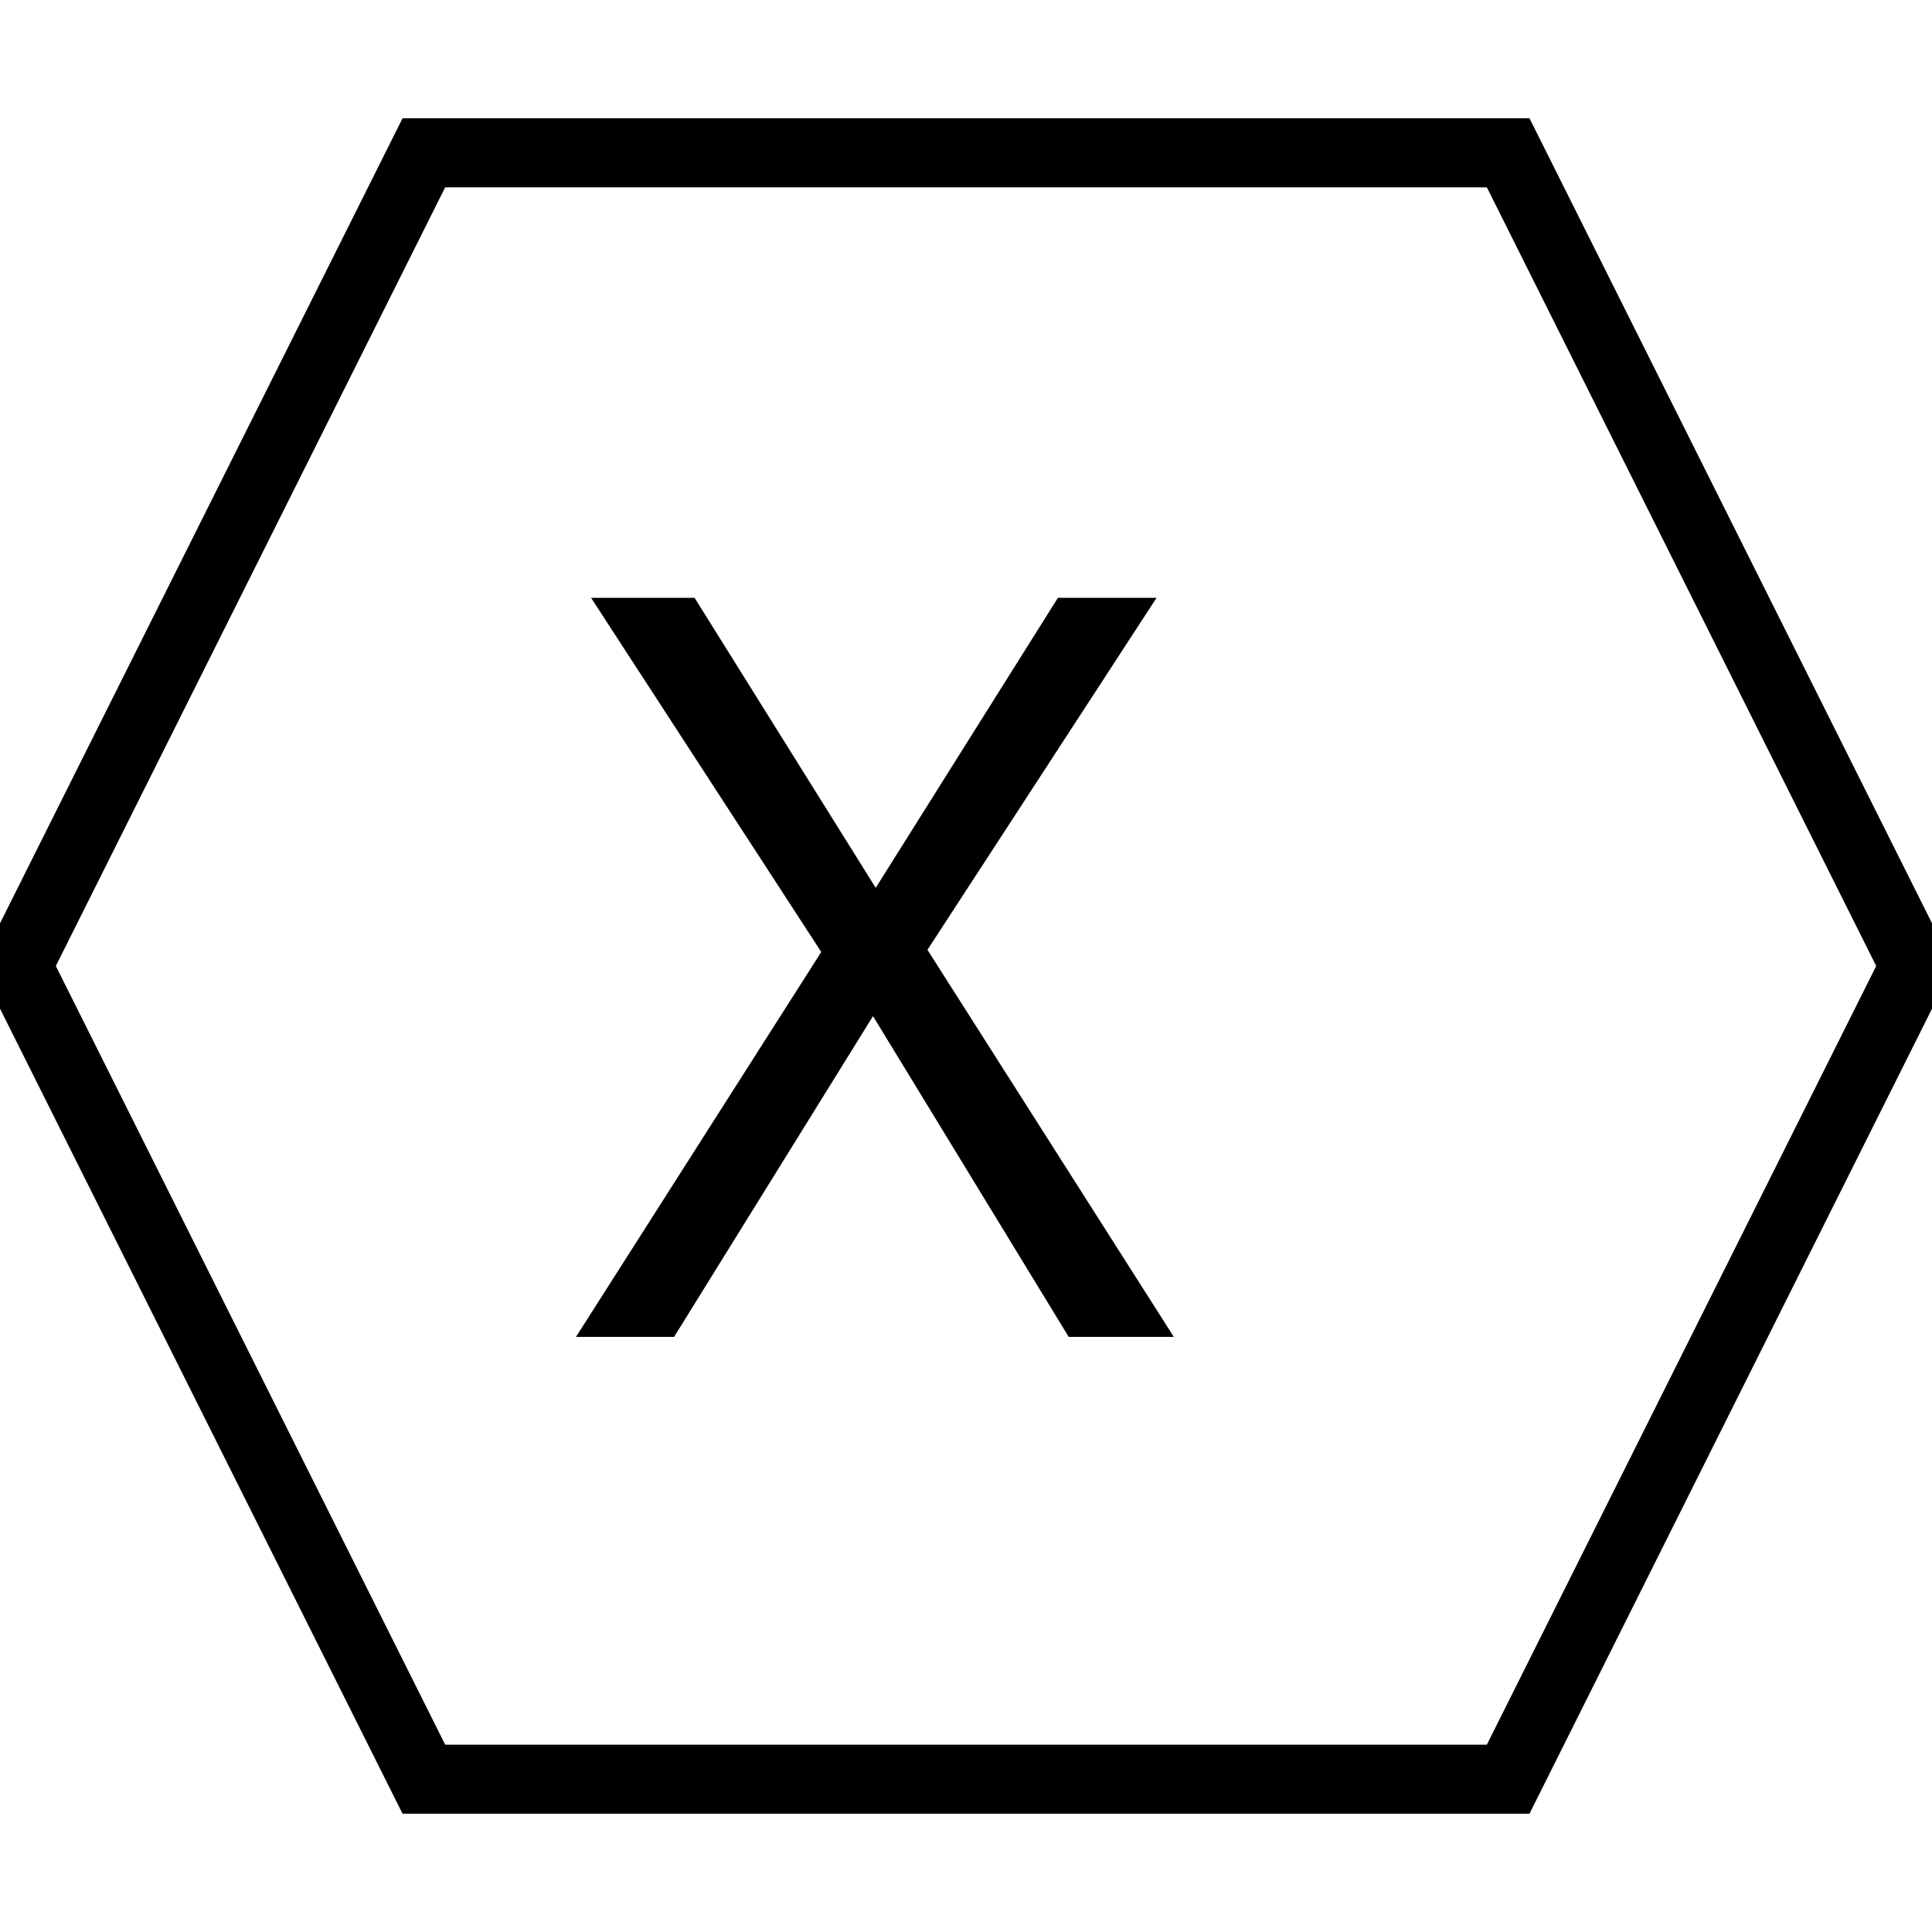
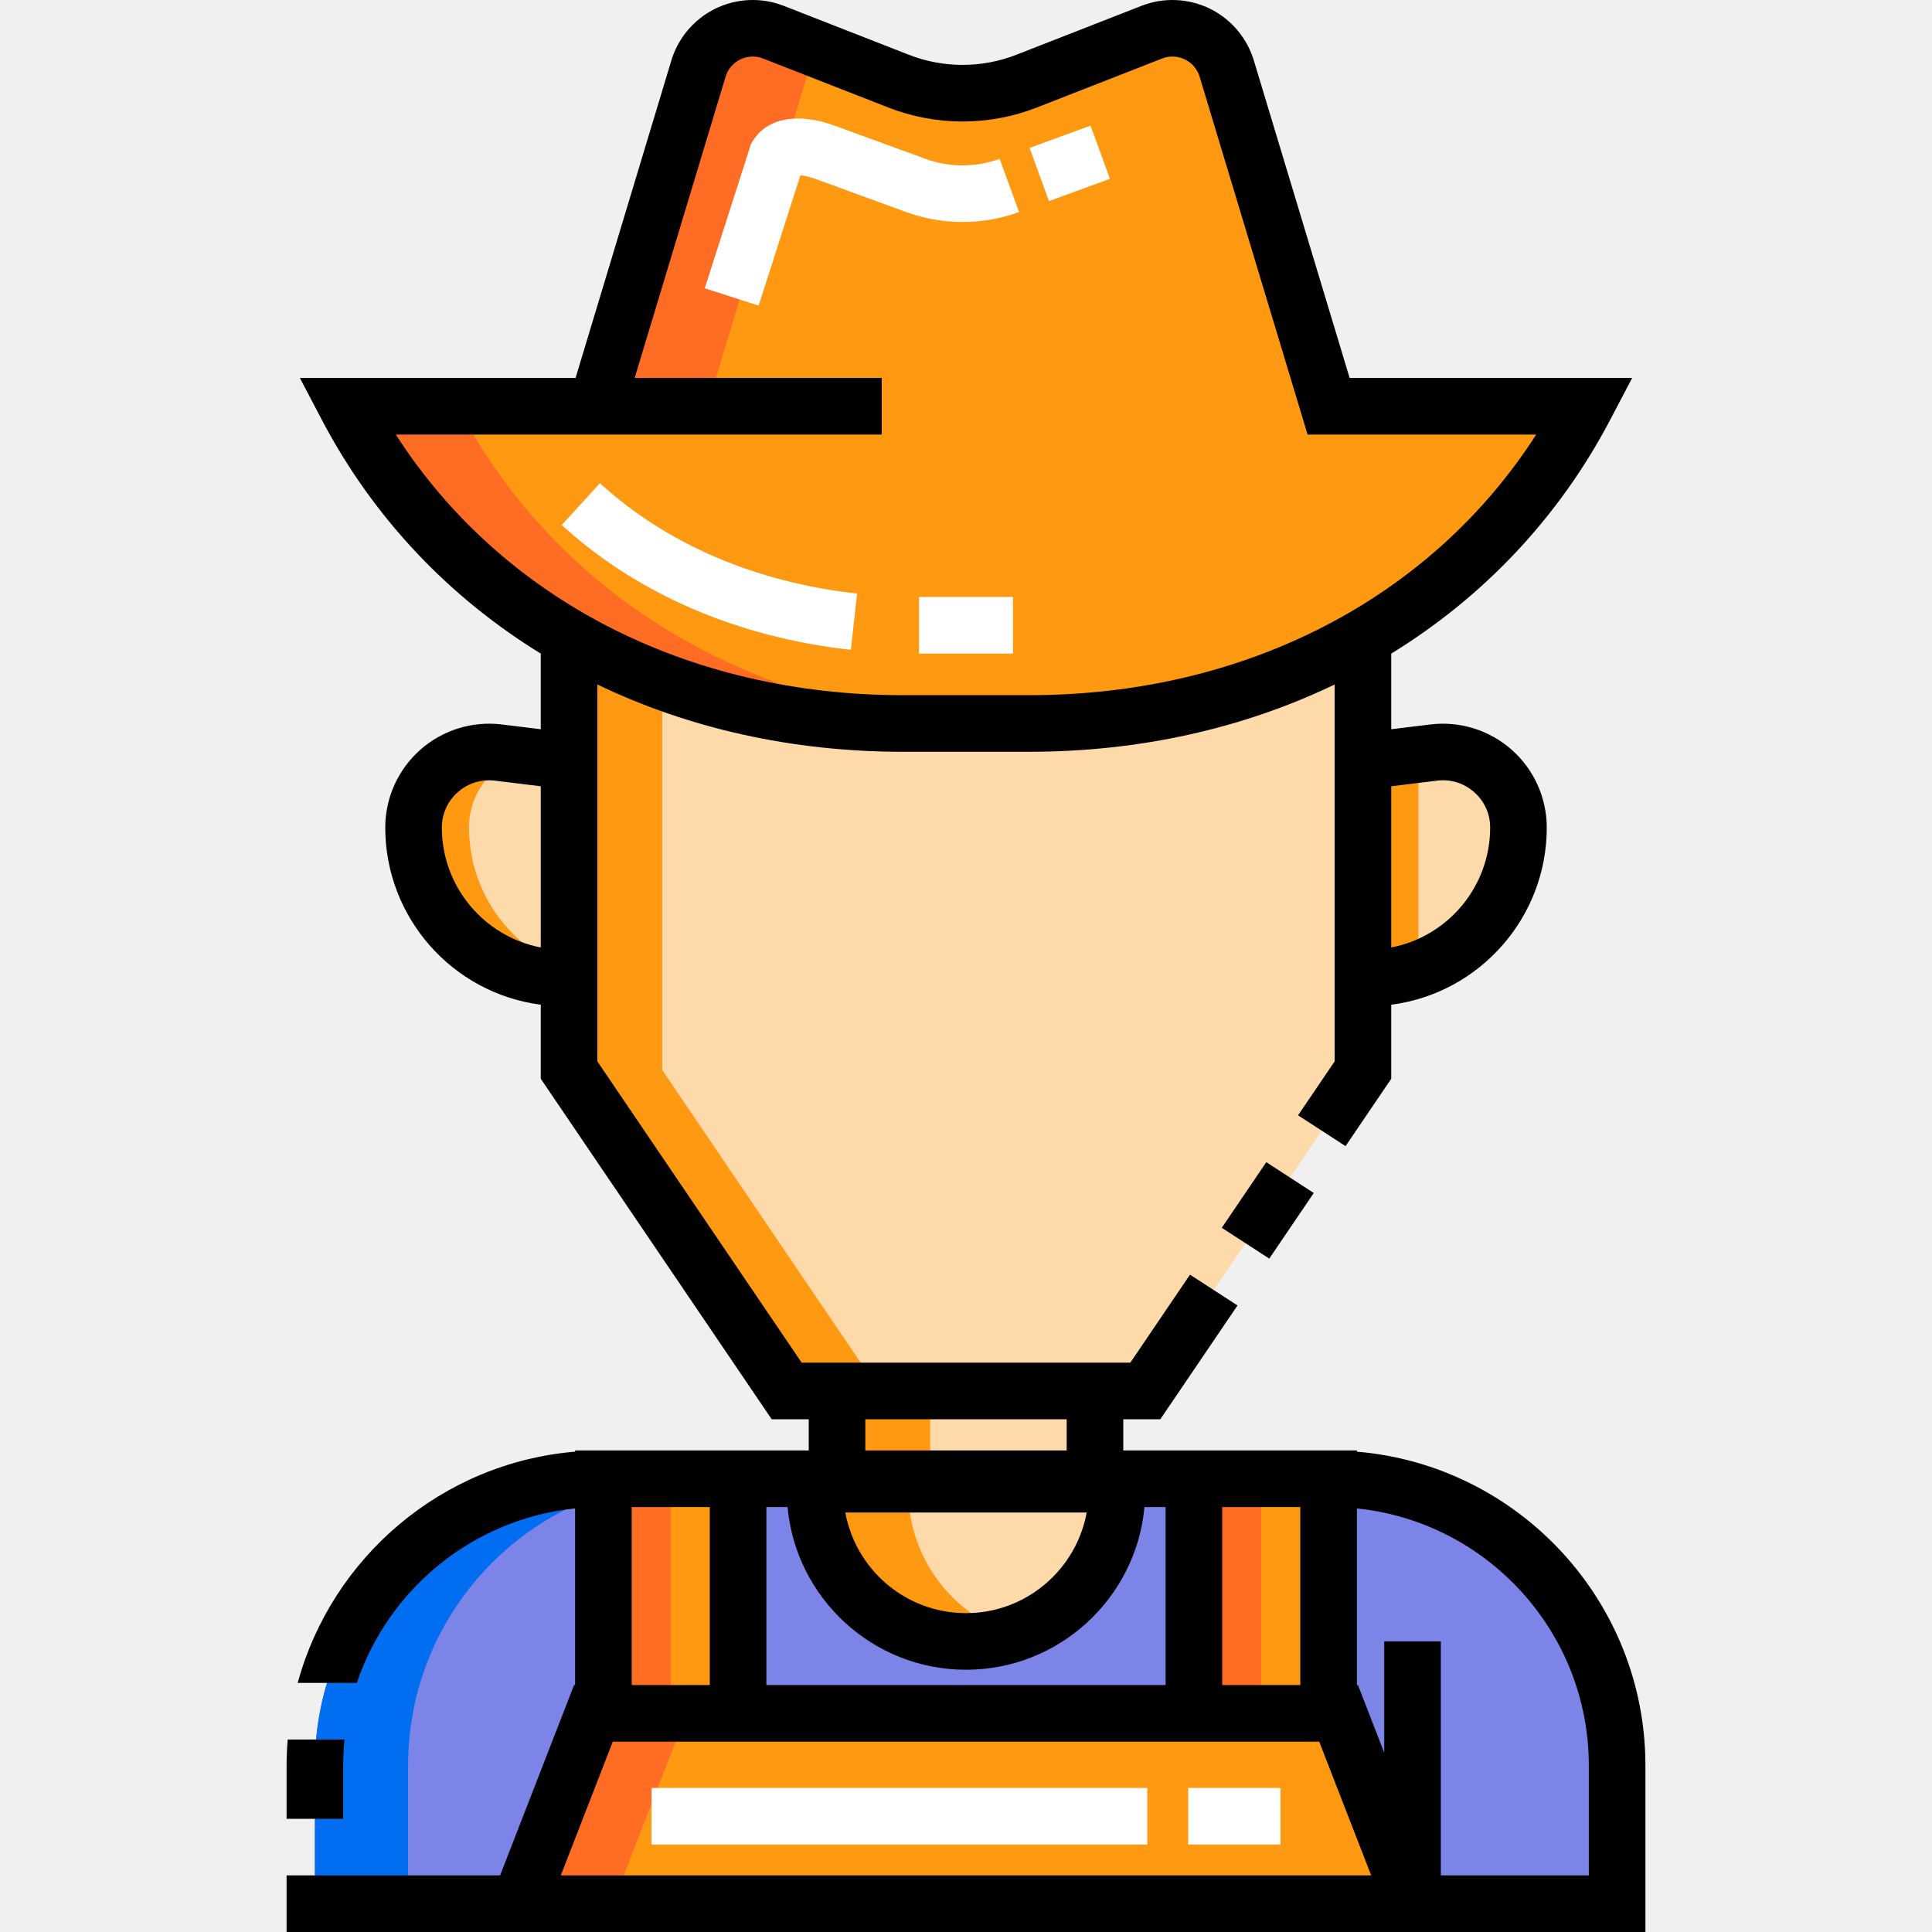
- <svg xmlns="http://www.w3.org/2000/svg" width="56" height="56">
-   <g>
-     <rect fill="#fff" id="canvas_background" height="58" width="58" y="-1" x="-1" />
-     <g display="none" overflow="visible" y="0" x="0" height="100%" width="100%" id="canvasGrid">
-       <rect fill="url(#gridpattern)" stroke-width="0" y="0" x="0" height="100%" width="100%" />
-     </g>
-   </g>
-   <g>
-     <path stroke="#000" id="svg_2" d="m0.5,28l11.786,-23.571l31.429,0l11.786,23.571l-11.786,23.571l-31.429,0l-11.786,-23.571z" stroke-width="2" fill="#fff" />
-     <text transform="matrix(1,0,0,1,0,0) " style="cursor: text;" font-style="normal" font-weight="normal" xml:space="preserve" text-anchor="start" font-family="'Montserrat Black'" font-size="30" id="svg_1" y="38.75" x="16.57" stroke-width="0" stroke="#000" fill="#000000">X</text>
-   </g>
+ <svg xmlns="http://www.w3.org/2000/svg" t="1747826577314" class="icon" viewBox="0 0 1024 1024" version="1.1" p-id="1968" width="200" height="200">
+   <path d="M545.471 383.461h-66.94c-63.786 0-124.832-15.594-176.916-45.674V567.159l115.348 170.086h190.072l115.348-170.086V337.786c-52.082 30.082-113.126 45.676-176.912 45.676z" fill="#FEDAAA" p-id="1969" />
+   <path d="M650.327 36.82c-4.86-17.056-23.352-26.22-39.868-19.76l-66.19 25.89a93.548 93.548 0 0 1-68.154 0L409.927 17.058c-16.516-6.46-35.006 2.704-39.868 19.76l-53.858 178.5H183.738c57.496 109.59 171.038 168.144 294.793 168.144h66.94c123.756 0 237.297-58.554 294.793-168.144h-136.08L650.327 36.82z" fill="#FF9911" p-id="1970" />
+   <path d="M301.617 519.273l-12.412-1.52c-39.974-4.896-70.016-38.842-70.016-79.116 0-24.06 21.056-42.692 44.936-39.768l37.49 4.592v115.812zM722.385 519.273l12.412-1.52c39.974-4.896 70.016-38.842 70.016-79.116 0-24.06-21.056-42.692-44.936-39.768l-37.49 4.592v115.812z" fill="#FEDAAA" p-id="1971" />
+   <path d="M705.079 783.773H318.923c-83.962 0-152.026 68.066-152.026 152.026v73.2h690.212v-73.2c-0.004-83.962-68.07-152.026-152.032-152.026z" fill="#7C84E7" p-id="1972" />
+   <path d="M443.629 737.253h136.722v46.526h-136.722z" fill="#FEDAAA" p-id="1973" />
+   <path d="M319.827 783.775h71.386v124.342h-71.386zM632.793 783.775h71.386v124.342h-71.386zM748.672 1008.998H275.33l39.192-100.876H709.479z" fill="#FF9911" p-id="1974" />
+   <path d="M512.001 869.996c-44.182 0-80.002-35.818-80.002-80.002v-3.334h160.004v3.334c-0.002 44.184-35.818 80.002-80.002 80.002z" fill="#FEDAAA" p-id="1975" />
+   <path d="M351.007 360.987c-17.16-6.404-33.688-14.132-49.39-23.2V567.159l115.348 170.086h49.39l-115.348-170.084V360.987z" fill="#FF9911" p-id="1976" />
+   <path d="M428.783 36.82a29.906 29.906 0 0 1 5.29-10.314L409.927 17.06c-16.516-6.46-35.006 2.704-39.868 19.76l-53.858 178.5h58.726l53.856-178.5zM242.462 215.318H183.738c57.496 109.59 171.038 168.144 294.793 168.144h58.726c-123.756 0-237.299-58.554-294.795-168.144z" fill="#FF6D24" p-id="1977" />
+   <path d="M248.58 438.637c0-18.126 11.952-33.166 28.058-38.234l-12.512-1.532c-23.88-2.926-44.936 15.708-44.936 39.768 0 40.272 30.04 74.22 70.016 79.116l12.412 1.52v-5.53c-31.204-11.062-53.038-40.778-53.038-75.108zM751.776 403.463l24.978-3.06a39.872 39.872 0 0 0-16.878-1.532l-37.49 4.592v115.812l12.412-1.52a79.82 79.82 0 0 0 16.978-4.008v-110.284z" fill="#FF9911" p-id="1978" />
+   <path d="M216.288 935.798c0-83.962 68.066-152.026 152.026-152.026h-49.39c-83.962 0-152.026 68.066-152.026 152.026v73.2h49.39v-73.2z" fill="#016EF1" p-id="1979" />
+   <path d="M443.629 737.253h49.39v46.526h-49.39z" fill="#FF9911" p-id="1980" />
+   <path d="M319.827 783.775h35.692v124.342h-35.692zM632.793 783.775h35.692v124.342h-35.692zM314.521 908.122L275.33 1008.998h49.392l39.192-100.876z" fill="#FF6D24" p-id="1981" />
+   <path d="M481.389 789.995v-3.334H431.999v3.334c0 44.182 35.818 80.002 80.002 80.002 8.62 0 16.916-1.38 24.696-3.904-32.096-10.406-55.308-40.534-55.308-76.098z" fill="#FF9911" p-id="1982" />
+   <path d="M487.089 316.406h49.826v30h-49.826zM297.745 278.262c40.054 36.596 93.04 59.478 153.224 66.166l3.314-29.816c-53.834-5.984-100.966-26.21-136.302-58.498l-20.236 22.148zM540.123 112.378l-10.29-28.18a57.358 57.358 0 0 1-39.284 0l-48.144-17.58c-19.494-7.116-35.678-4.154-43.294 7.926l-1.014 1.61-24.564 76.65 28.568 9.156 22.136-69.078c1.778 0.158 4.428 0.658 7.88 1.916l48.144 17.58a87.406 87.406 0 0 0 59.862 0zM555.991 106.576l-10.29-28.18 32.3-11.792 10.29 28.18zM629.773 947.656h48.894v30h-48.894zM345.327 947.656h262.765v30H345.327z" fill="#FFFFFF" p-id="1983" />
+   <path d="M647.567 650.757l25.176 16.326 23.586-34.778-25.176-16.326zM151.894 935.798V963.998h30v-28.2c0-4.662 0.248-9.268 0.706-13.812H152.5a168.688 168.688 0 0 0-0.606 13.812z" p-id="1984" />
+   <path d="M719.185 769.411v-0.638h-123.82v-16.526h19.624l40.912-60.328-25.176-16.326-31.64 46.652h-174.17l-108.3-159.692v-199.758c48.154 23.18 103.15 35.666 161.916 35.666h66.942c58.764 0 113.758-12.484 161.916-35.666v199.758L687.999 591.143l25.176 16.326 24.214-35.704v-39.234c47.042-6.15 82.428-46.37 82.428-93.894 0-15.76-6.77-30.79-18.572-41.236s-27.54-15.336-43.188-13.42l-20.666 2.532v-40.09c48.838-30.004 88.874-72.122 116.162-124.134l11.526-21.968h-149.748l-50.61-167.732a45.16 45.16 0 0 0-23.292-27.908 45.15 45.15 0 0 0-36.428-1.59L538.805 28.98a78.334 78.334 0 0 1-57.226 0L415.391 3.09a45.144 45.144 0 0 0-36.432 1.59 45.16 45.16 0 0 0-23.292 27.908L305.059 200.32H158.928l11.526 21.968c27.288 52.014 67.324 94.13 116.162 124.134v40.09l-20.666-2.532a55.106 55.106 0 0 0-43.188 13.42 55.1 55.1 0 0 0-18.572 41.236c0 47.522 35.384 87.744 82.428 93.894v39.234l122.398 180.478h19.624v16.526h-123.82v0.64c-70.674 5.942-128.932 56.064-147.044 122.576h31.314c16.87-49.854 61.694-86.94 115.73-92.492v93.628h-0.562l-39.192 100.878H151.894v30h720.212V935.798c0-87.346-67.406-159.198-152.922-166.388z m-432.569-267.239c-30.184-5.82-52.428-32.384-52.428-63.534 0-7.28 3.002-13.946 8.454-18.77 4.654-4.118 10.422-6.302 16.506-6.302 1.042 0 2.094 0.064 3.152 0.194l24.314 2.978v85.434z m475.085-88.412c7.216-0.888 14.206 1.284 19.658 6.108 5.452 4.824 8.454 11.49 8.454 18.77 0 31.148-22.242 57.714-52.428 63.534v-85.434l24.316-2.978z m-551.905-183.442h257.539v-30h-130.938l48.024-159.168 0.066-0.222a14.898 14.898 0 0 1 7.798-9.368 14.892 14.892 0 0 1 12.18-0.532l66.188 25.89a108.25 108.25 0 0 0 79.084 0l66.192-25.89a14.902 14.902 0 0 1 12.178 0.532 14.898 14.898 0 0 1 7.798 9.368l57.142 189.39h121.168c-55.794 86.966-154.386 138.142-268.737 138.142h-66.942c-114.358 0.002-212.95-51.176-268.739-138.142zM647.799 798.773h41.384v94.35H647.799v-94.35z m-189.162-46.53h106.724v16.526h-106.724v-16.526z m117.316 49.42C570.441 831.956 543.861 854.998 511.999 854.998c-31.86 0-58.442-23.04-63.954-53.336h127.908z m-169.748-2.89h11.216c4.446 48.282 45.156 86.226 94.58 86.226 49.422 0 90.136-37.942 94.58-86.226h11.216v94.35H406.205v-94.35z m-71.386 0h41.384v94.35H334.819v-94.35zM297.249 993.998l27.536-70.878h374.429L726.753 993.998H297.249z m544.857 0h-78.434v-124.028h-30v59l-13.926-35.846h-0.562v-93.628c68.956 7.084 122.922 65.51 122.922 136.304V993.998z" p-id="1985" />
</svg>
